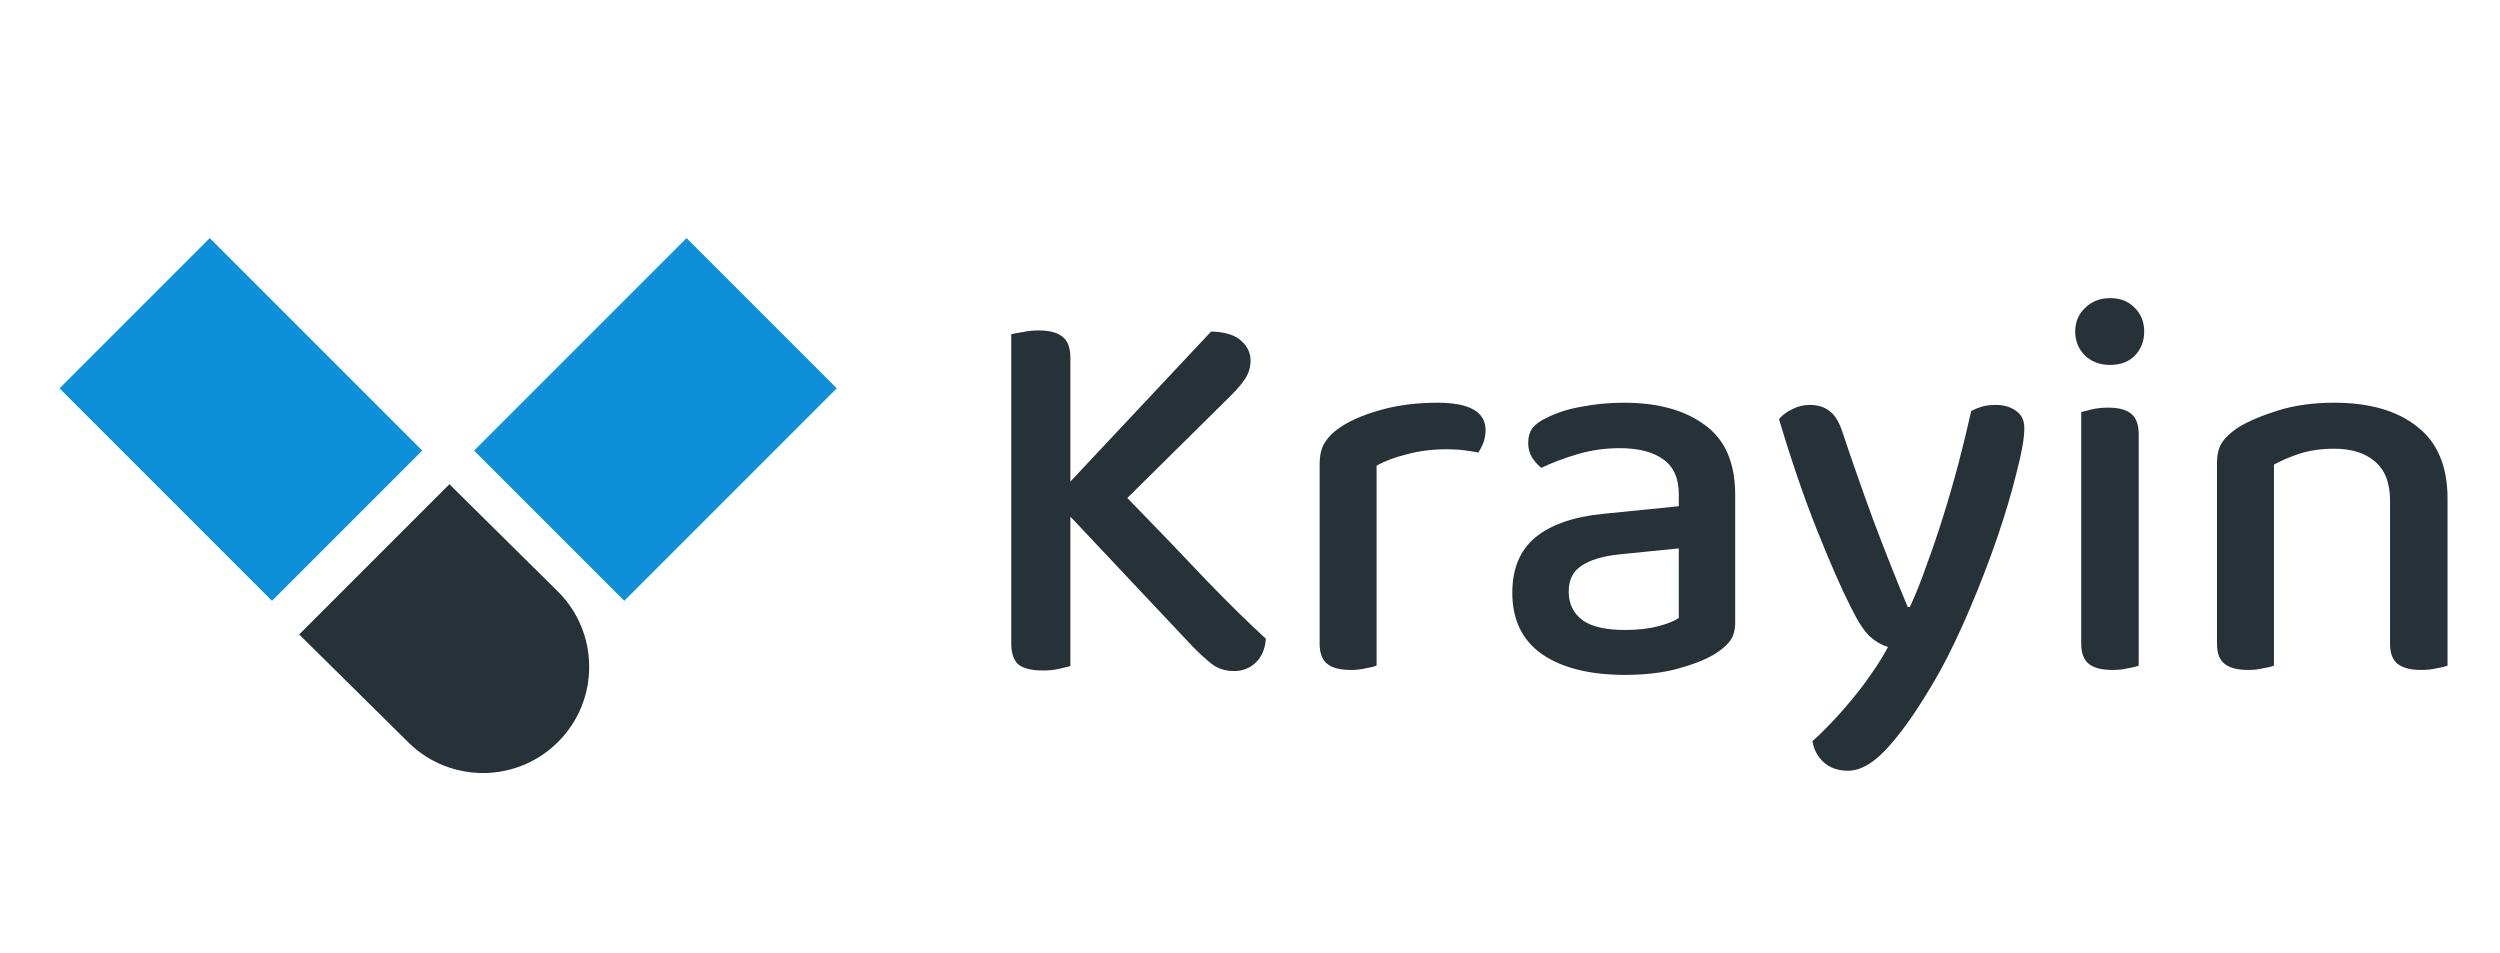
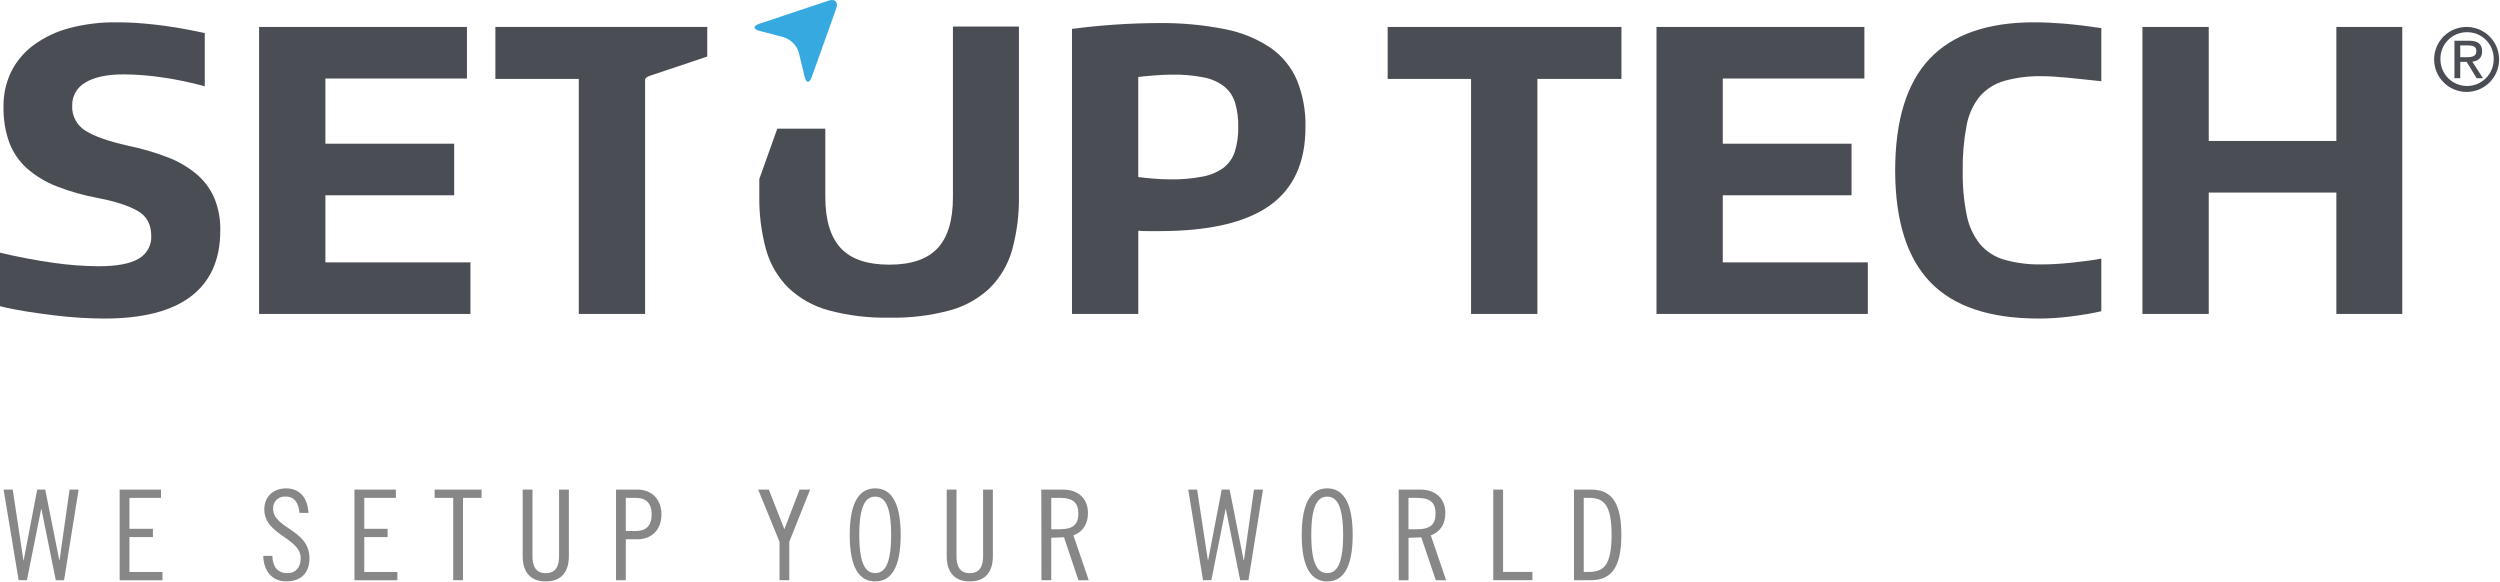
- <svg xmlns="http://www.w3.org/2000/svg" width="105" height="40" viewBox="0 0 105 40" fill="none">
-   <path d="M2.5 16.31L11.424 25.234L17.734 18.924L8.81 10L2.5 16.31Z" fill="#0E90D9" />
-   <path d="M35.145 16.31L26.221 25.234L19.911 18.924L28.835 10L35.145 16.31Z" fill="#0E90D9" />
-   <path d="M12.566 26.648L17.19 31.219C18.941 32.906 21.721 32.88 23.44 31.16C25.205 29.395 25.178 26.525 23.38 24.793L18.876 20.338L12.566 26.648Z" fill="#263238" />
-   <path d="M44.956 21.698V27.977C44.833 28.008 44.672 28.046 44.473 28.092C44.273 28.138 44.051 28.161 43.806 28.161C43.33 28.161 42.985 28.077 42.771 27.908C42.571 27.724 42.472 27.425 42.472 27.011V14.039C42.594 14.008 42.755 13.978 42.955 13.947C43.169 13.901 43.392 13.878 43.622 13.878C44.066 13.878 44.396 13.962 44.611 14.131C44.841 14.3 44.956 14.599 44.956 15.028V20.226L50.867 13.924C51.449 13.939 51.871 14.07 52.132 14.315C52.392 14.545 52.523 14.821 52.523 15.143C52.523 15.404 52.454 15.649 52.316 15.879C52.178 16.094 51.978 16.331 51.718 16.592L47.348 20.916C48.62 22.219 49.732 23.377 50.683 24.389C51.649 25.386 52.477 26.198 53.167 26.827C53.136 27.256 52.99 27.594 52.73 27.839C52.484 28.069 52.185 28.184 51.833 28.184C51.465 28.184 51.15 28.084 50.89 27.885C50.644 27.686 50.391 27.456 50.131 27.195L44.956 21.698ZM57.817 27.954C57.709 28 57.556 28.038 57.357 28.069C57.173 28.115 56.966 28.138 56.736 28.138C56.291 28.138 55.961 28.054 55.747 27.885C55.532 27.716 55.425 27.433 55.425 27.034V19.49C55.425 19.107 55.501 18.8 55.655 18.57C55.808 18.325 56.053 18.095 56.391 17.88C56.835 17.604 57.403 17.374 58.093 17.19C58.783 17.006 59.542 16.914 60.37 16.914C61.719 16.914 62.394 17.297 62.394 18.064C62.394 18.248 62.363 18.424 62.302 18.593C62.24 18.746 62.171 18.884 62.095 19.007C61.941 18.976 61.75 18.946 61.52 18.915C61.29 18.884 61.044 18.869 60.784 18.869C60.17 18.869 59.611 18.938 59.105 19.076C58.599 19.199 58.169 19.36 57.817 19.559V27.954ZM68.255 26.459C68.791 26.459 69.259 26.405 69.658 26.298C70.056 26.191 70.34 26.076 70.509 25.953V23.032L68.002 23.285C67.296 23.362 66.767 23.523 66.415 23.768C66.062 23.998 65.886 24.358 65.886 24.849C65.886 25.355 66.078 25.754 66.461 26.045C66.844 26.321 67.442 26.459 68.255 26.459ZM68.209 16.914C69.635 16.914 70.769 17.228 71.613 17.857C72.456 18.47 72.878 19.444 72.878 20.778V26.137C72.878 26.49 72.793 26.766 72.625 26.965C72.472 27.149 72.257 27.325 71.981 27.494C71.582 27.724 71.069 27.923 70.44 28.092C69.811 28.261 69.083 28.345 68.255 28.345C66.767 28.345 65.602 28.054 64.759 27.471C63.931 26.888 63.517 26.03 63.517 24.895C63.517 23.883 63.839 23.109 64.483 22.572C65.142 22.035 66.085 21.706 67.312 21.583L70.509 21.261V20.755C70.509 20.08 70.287 19.59 69.842 19.283C69.412 18.976 68.807 18.823 68.025 18.823C67.412 18.823 66.821 18.907 66.254 19.076C65.686 19.245 65.18 19.436 64.736 19.651C64.582 19.528 64.452 19.383 64.345 19.214C64.237 19.03 64.184 18.831 64.184 18.616C64.184 18.355 64.245 18.141 64.368 17.972C64.506 17.803 64.713 17.658 64.989 17.535C65.418 17.32 65.909 17.167 66.461 17.075C67.013 16.968 67.596 16.914 68.209 16.914ZM77.731 25.493C77.348 24.742 76.88 23.676 76.328 22.296C75.776 20.916 75.24 19.352 74.718 17.604C74.856 17.435 75.04 17.297 75.27 17.19C75.5 17.067 75.746 17.006 76.006 17.006C76.344 17.006 76.62 17.09 76.834 17.259C77.049 17.412 77.225 17.688 77.363 18.087C77.777 19.329 78.207 20.556 78.651 21.767C79.096 22.963 79.587 24.205 80.123 25.493H80.215C80.445 25.002 80.675 24.427 80.905 23.768C81.151 23.109 81.388 22.411 81.618 21.675C81.848 20.939 82.063 20.195 82.262 19.444C82.462 18.677 82.638 17.949 82.791 17.259C82.945 17.182 83.098 17.121 83.251 17.075C83.42 17.029 83.612 17.006 83.826 17.006C84.164 17.006 84.447 17.09 84.677 17.259C84.907 17.412 85.022 17.658 85.022 17.995C85.022 18.394 84.915 19.007 84.7 19.835C84.501 20.648 84.233 21.552 83.895 22.549C83.558 23.53 83.175 24.527 82.745 25.539C82.316 26.551 81.887 27.448 81.457 28.23C80.691 29.579 79.993 30.607 79.364 31.312C78.751 32.017 78.168 32.37 77.616 32.37C77.187 32.37 76.842 32.247 76.581 32.002C76.336 31.772 76.183 31.481 76.121 31.128C76.367 30.913 76.635 30.653 76.926 30.346C77.218 30.039 77.509 29.71 77.8 29.357C78.092 29.004 78.368 28.636 78.628 28.253C78.889 27.885 79.111 27.525 79.295 27.172C79.035 27.095 78.782 26.95 78.536 26.735C78.291 26.505 78.023 26.091 77.731 25.493ZM89.826 27.954C89.719 28 89.566 28.038 89.366 28.069C89.182 28.115 88.968 28.138 88.722 28.138C88.278 28.138 87.948 28.054 87.733 27.885C87.519 27.716 87.411 27.433 87.411 27.034V17.305C87.534 17.274 87.687 17.236 87.871 17.19C88.07 17.144 88.293 17.121 88.538 17.121C88.983 17.121 89.305 17.205 89.504 17.374C89.719 17.543 89.826 17.834 89.826 18.248V27.954ZM87.158 13.924C87.158 13.525 87.296 13.196 87.572 12.935C87.848 12.659 88.201 12.521 88.63 12.521C89.059 12.521 89.404 12.659 89.665 12.935C89.926 13.196 90.056 13.525 90.056 13.924C90.056 14.323 89.926 14.66 89.665 14.936C89.404 15.197 89.059 15.327 88.63 15.327C88.201 15.327 87.848 15.197 87.572 14.936C87.296 14.66 87.158 14.323 87.158 13.924ZM100.382 21.031C100.382 20.28 100.167 19.728 99.738 19.375C99.324 19.022 98.757 18.846 98.036 18.846C97.499 18.846 97.016 18.915 96.587 19.053C96.173 19.191 95.813 19.344 95.506 19.513V27.954C95.399 28 95.245 28.038 95.046 28.069C94.862 28.115 94.655 28.138 94.425 28.138C93.98 28.138 93.651 28.054 93.436 27.885C93.221 27.716 93.114 27.433 93.114 27.034V19.444C93.114 19.091 93.183 18.808 93.321 18.593C93.459 18.378 93.689 18.164 94.011 17.949C94.44 17.688 95 17.451 95.69 17.236C96.38 17.021 97.162 16.914 98.036 16.914C99.523 16.914 100.689 17.251 101.532 17.926C102.375 18.585 102.797 19.59 102.797 20.939V27.954C102.69 28 102.536 28.038 102.337 28.069C102.138 28.115 101.923 28.138 101.693 28.138C101.248 28.138 100.919 28.054 100.704 27.885C100.489 27.716 100.382 27.433 100.382 27.034V21.031Z" fill="#263238" />
+ <svg xmlns="http://www.w3.org/2000/svg" viewBox="0 0 784.79 182.52">
+   <defs>
+     <style>.cls-1{fill:#4a4e54;}.cls-2{fill:#878787;}.cls-3{fill:#36a9e1;}</style>
+   </defs>
+   <g id="Layer_2" data-name="Layer 2">
+     <g id="Layer_1-2" data-name="Layer 1">
+       <path class="cls-1" d="M32.75,100c-2.35,0-4.89-.09-7.61-.25s-5.52-.43-8.4-.79S11,98.21,8.16,97.76,2.6,96.77,0,96.12V79.32q8.76,2.07,16.62,3.16a104.31,104.31,0,0,0,14.31,1.1q8.64,0,12.6-2.38a7.77,7.77,0,0,0,3.95-7.12q0-5.47-4.32-7.91t-12.36-4a70.6,70.6,0,0,1-13.09-3.71,31.32,31.32,0,0,1-9.25-5.6,20.84,20.84,0,0,1-5.54-8.1A31.31,31.31,0,0,1,1.1,33.54,24.49,24.49,0,0,1,3.53,22.46a23.52,23.52,0,0,1,7.06-8.34,33.43,33.43,0,0,1,11.2-5.3A55.94,55.94,0,0,1,36.65,7c2,0,3.89.06,5.84.18s4,.31,6.21.55,4.57.59,7.12,1,5.38,1,8.46,1.65V27.09a106.23,106.23,0,0,0-13-2.74,85.25,85.25,0,0,0-12.42-1q-7.92,0-12.06,2.56a8.11,8.11,0,0,0-4.14,7.3A8.73,8.73,0,0,0,26.78,41q4.14,2.67,13.4,4.74a78.63,78.63,0,0,1,12.36,3.6,31.92,31.92,0,0,1,9.06,5.23A20.79,20.79,0,0,1,67.21,62a25.45,25.45,0,0,1,1.94,10.35Q69.15,86,60,93T32.75,100Z" />
+       <path class="cls-1" d="M81.33,8.46h65.25V24.65H102.15V45.11h40.42V61.3H102.15V82.36h45.53V98.55H81.33Z" />
+       <path class="cls-1" d="M336.51,9.07a213.7,213.7,0,0,1,26.91-1.83,101.56,101.56,0,0,1,21,1.89A39.17,39.17,0,0,1,398.85,15a23.84,23.84,0,0,1,8.28,10.17,37.11,37.11,0,0,1,2.68,14.73q0,16.68-11.27,24.65t-34.39,8h-3.41c-1.14,0-2.27,0-3.41-.12V98.55H336.51Zm30.93,47.24a49.9,49.9,0,0,0,10-.86,16.38,16.38,0,0,0,6.58-2.73,10.49,10.49,0,0,0,3.59-5.06,24,24,0,0,0,1.09-7.79,24.89,24.89,0,0,0-1-7.67,10.61,10.61,0,0,0-3.47-5.11,15.3,15.3,0,0,0-6.39-2.8,48.13,48.13,0,0,0-9.93-.86c-1.7,0-3.57.09-5.6.25s-3.69.32-5,.48V55.58c1.22.16,2.78.32,4.69.48S365.73,56.31,367.44,56.31Z" />
+       <path class="cls-1" d="M461.79,24.77H435.61V8.46H509V24.77H482.61V98.55H461.79Z" />
+       <path class="cls-1" d="M520,8.46h65.26V24.65H540.81V45.11h40.42V61.3H540.81V82.36h45.53V98.55H520Z" />
+       <path class="cls-1" d="M640,100Q617,100,606,88.63t-11.08-35q0-23.75,10.83-35.19T638.57,7c2.85,0,6,.14,9.38.42s7.3.76,11.69,1.4V25.5q-3.54-.36-6.21-.66c-1.79-.21-3.41-.37-4.87-.49l-4-.31c-1.18-.08-2.33-.12-3.47-.12a41.47,41.47,0,0,0-11.87,1.46,16.1,16.1,0,0,0-7.73,4.87,20.28,20.28,0,0,0-4.14,9.13,70.17,70.17,0,0,0-1.22,14.25,64.4,64.4,0,0,0,1.28,14,21,21,0,0,0,4.14,9,15.66,15.66,0,0,0,7.55,4.87A39.2,39.2,0,0,0,640.64,83c1.3,0,2.82,0,4.57-.12s3.49-.23,5.23-.43,3.43-.4,5.06-.61,3-.42,4.14-.67V97.7q-4.38,1-9.62,1.64A78.22,78.22,0,0,1,640,100Z" />
+       <path class="cls-1" d="M672.54,8.46h20.82V44.25h40.06V8.46h20.69V98.55H733.42V60.45H693.36v38.1H672.54Z" />
+       <path class="cls-2" d="M4,153.69,7.35,175.9h.08l4.25-22.21H14.2l4.42,22.21h.07l3.15-22.21h2.84l-4.57,28.44h-2.6L13,159.79h-.08L8.45,182.13H5.85L1.13,153.69Z" />
+       <path class="cls-2" d="M50.55,153.69v2.6H40.63V166H48v2.6H40.63v10.95H51v2.6H37.56V153.69Z" />
+       <path class="cls-2" d="M94,161c-.24-2.92-1.42-5.12-4.37-5.12a3.63,3.63,0,0,0-3.9,3.74c0,6.42,11.42,6.5,11.42,15.63,0,4.53-2.6,7.25-7.29,7.25-4.45,0-7.13-3.27-7.21-8h2.84c.08,3.34,1.65,5.43,4.69,5.43,2.56,0,4.21-1.65,4.21-4.69,0-6.46-11.42-7.2-11.42-15.32,0-4,2.76-6.61,6.85-6.61s6.78,2.75,7,7.72Z" />
+       <path class="cls-2" d="M124.27,153.69v2.6h-9.92V166h7.32v2.6h-7.32v10.95h10.39v2.6H111.27V153.69Z" />
+       <path class="cls-2" d="M151.17,153.69v2.6h-5.83v25.84h-3.07V156.29h-5.83v-2.6Z" />
+       <path class="cls-2" d="M167.15,153.69v20.87c0,2.88.83,5.36,4.18,5.36s4.17-2.48,4.17-5.36V153.69h3.08v20.95c0,4.57-2.13,7.88-7.25,7.88s-7.25-3.31-7.25-7.88V153.69Z" />
+       <path class="cls-2" d="M193.38,153.69h6.7c4.56,0,7.56,3.07,7.56,7.8s-3,7.8-7.56,7.8h-3.63v12.84h-3.07Zm3.07,13h3.23c3.07,0,4.89-1.66,4.89-5.2s-1.82-5.2-4.89-5.2h-3.23Z" />
+       <path class="cls-2" d="M241.34,153.69l4.89,12.45L251,153.69h3.31l-6.54,16.38v12.06h-3.07V170.07L238,153.69Z" />
+       <path class="cls-2" d="M274.74,182.52c-4.81,0-8-4-8-14.61s3.23-14.61,8-14.61,8,4,8,14.61S279.54,182.52,274.74,182.52Zm0-26.62c-2.76,0-5,2.36-5,12s2.2,12,5,12,5-2.36,5-12S277.5,155.9,274.74,155.9Z" />
+       <path class="cls-2" d="M300.26,153.69v20.87c0,2.88.82,5.36,4.17,5.36s4.18-2.48,4.18-5.36V153.69h3.07v20.95c0,4.57-2.13,7.88-7.25,7.88s-7.24-3.31-7.24-7.88V153.69Z" />
+       <path class="cls-2" d="M326.88,153.69h6.85c4.57,0,7.8,2.68,7.8,7.36,0,3.2-1.42,5.87-4.57,7l4.81,14.1h-3.23L334,168.66l-4,.15v13.32h-3.07ZM330,166.14h2.68c4.41,0,5.83-1.74,5.83-4.93s-1.42-4.92-5.83-4.92H330Z" />
+       <path class="cls-2" d="M375.79,153.69l3.39,22.21h.07l4.26-22.21H386l4.41,22.21h.08l3.15-22.21h2.83l-4.56,28.44h-2.6l-4.49-22.34h-.08l-4.49,22.34h-2.6L373,153.69Z" />
+       <path class="cls-2" d="M416.63,182.52c-4.81,0-8-4-8-14.61s3.23-14.61,8-14.61,8,4,8,14.61S421.43,182.52,416.63,182.52Zm0-26.62c-2.76,0-5,2.36-5,12s2.21,12,5,12,5-2.36,5-12S419.38,155.9,416.63,155.9Z" />
+       <path class="cls-2" d="M439.07,153.69h6.86c4.56,0,7.79,2.68,7.79,7.36,0,3.2-1.41,5.87-4.57,7l4.81,14.1h-3.23l-4.57-13.47-4,.15v13.32h-3.07Zm3.07,12.45h2.68c4.41,0,5.83-1.74,5.83-4.93s-1.42-4.92-5.83-4.92h-2.68Z" />
+       <path class="cls-2" d="M471.84,153.69v25.84h9.21v2.6H468.76V153.69Z" />
+       <path class="cls-2" d="M494.09,153.69h5.27c6,0,9.61,3.31,9.61,14.22s-3.62,14.22-9.61,14.22h-5.27Zm3.07,25.84h1.65c4.49,0,7.09-1.89,7.09-11.62s-2.6-11.62-7.09-11.62h-1.65Z" />
+       <path class="cls-1" d="M299.14,8.34V61.91q0,10.83-4.81,16t-15.16,5.17q-10.47,0-15.28-5.23t-4.81-16V40.4H244l-5.64,15.79v5.23a60.4,60.4,0,0,0,2.13,17,27.32,27.32,0,0,0,7,11.93,29.48,29.48,0,0,0,12.59,7.06,68.15,68.15,0,0,0,19.12,2.31,67.38,67.38,0,0,0,19.05-2.31,29.47,29.47,0,0,0,12.54-7.06,27.31,27.31,0,0,0,6.94-11.93,60.4,60.4,0,0,0,2.13-17V8.34Z" />
+       <path class="cls-3" d="M250.76,16.51a7.24,7.24,0,0,0-4.71-4.81l-7.61-2c-2.08-.55-2.11-1.56-.07-2.24L260.11.2c2-.68,3.12.42,2.4,2.45l-7.69,21.54c-.73,2-1.73,2-2.24-.12Z" />
+       <path class="cls-1" d="M204.12,23.75l17.9-6V8.46H155.51V24.77h26.18V98.55h20.82V24.77h.08C202.71,24.41,203.21,24.05,204.12,23.75Z" />
+       <path class="cls-1" d="M774.48,8.46a10.2,10.2,0,1,1-10.37,10.17A10.18,10.18,0,0,1,774.48,8.46Zm0,1.65a8.3,8.3,0,0,0-8.39,8.52,8.36,8.36,0,1,0,16.72,0A8.29,8.29,0,0,0,774.48,10.11Zm-2.17,14.43h-1.82V12.78H775c2.8,0,4.18,1,4.18,3.35,0,2.12-1.32,3-3.08,3.24l3.35,5.17h-2l-3.13-5.11h-2Zm0-6.59h2.14c2.2,0,2.91-.64,2.91-1.93,0-1.13-.55-1.76-2.61-1.76h-2.44Z" />
+     </g>
+   </g>
</svg>
